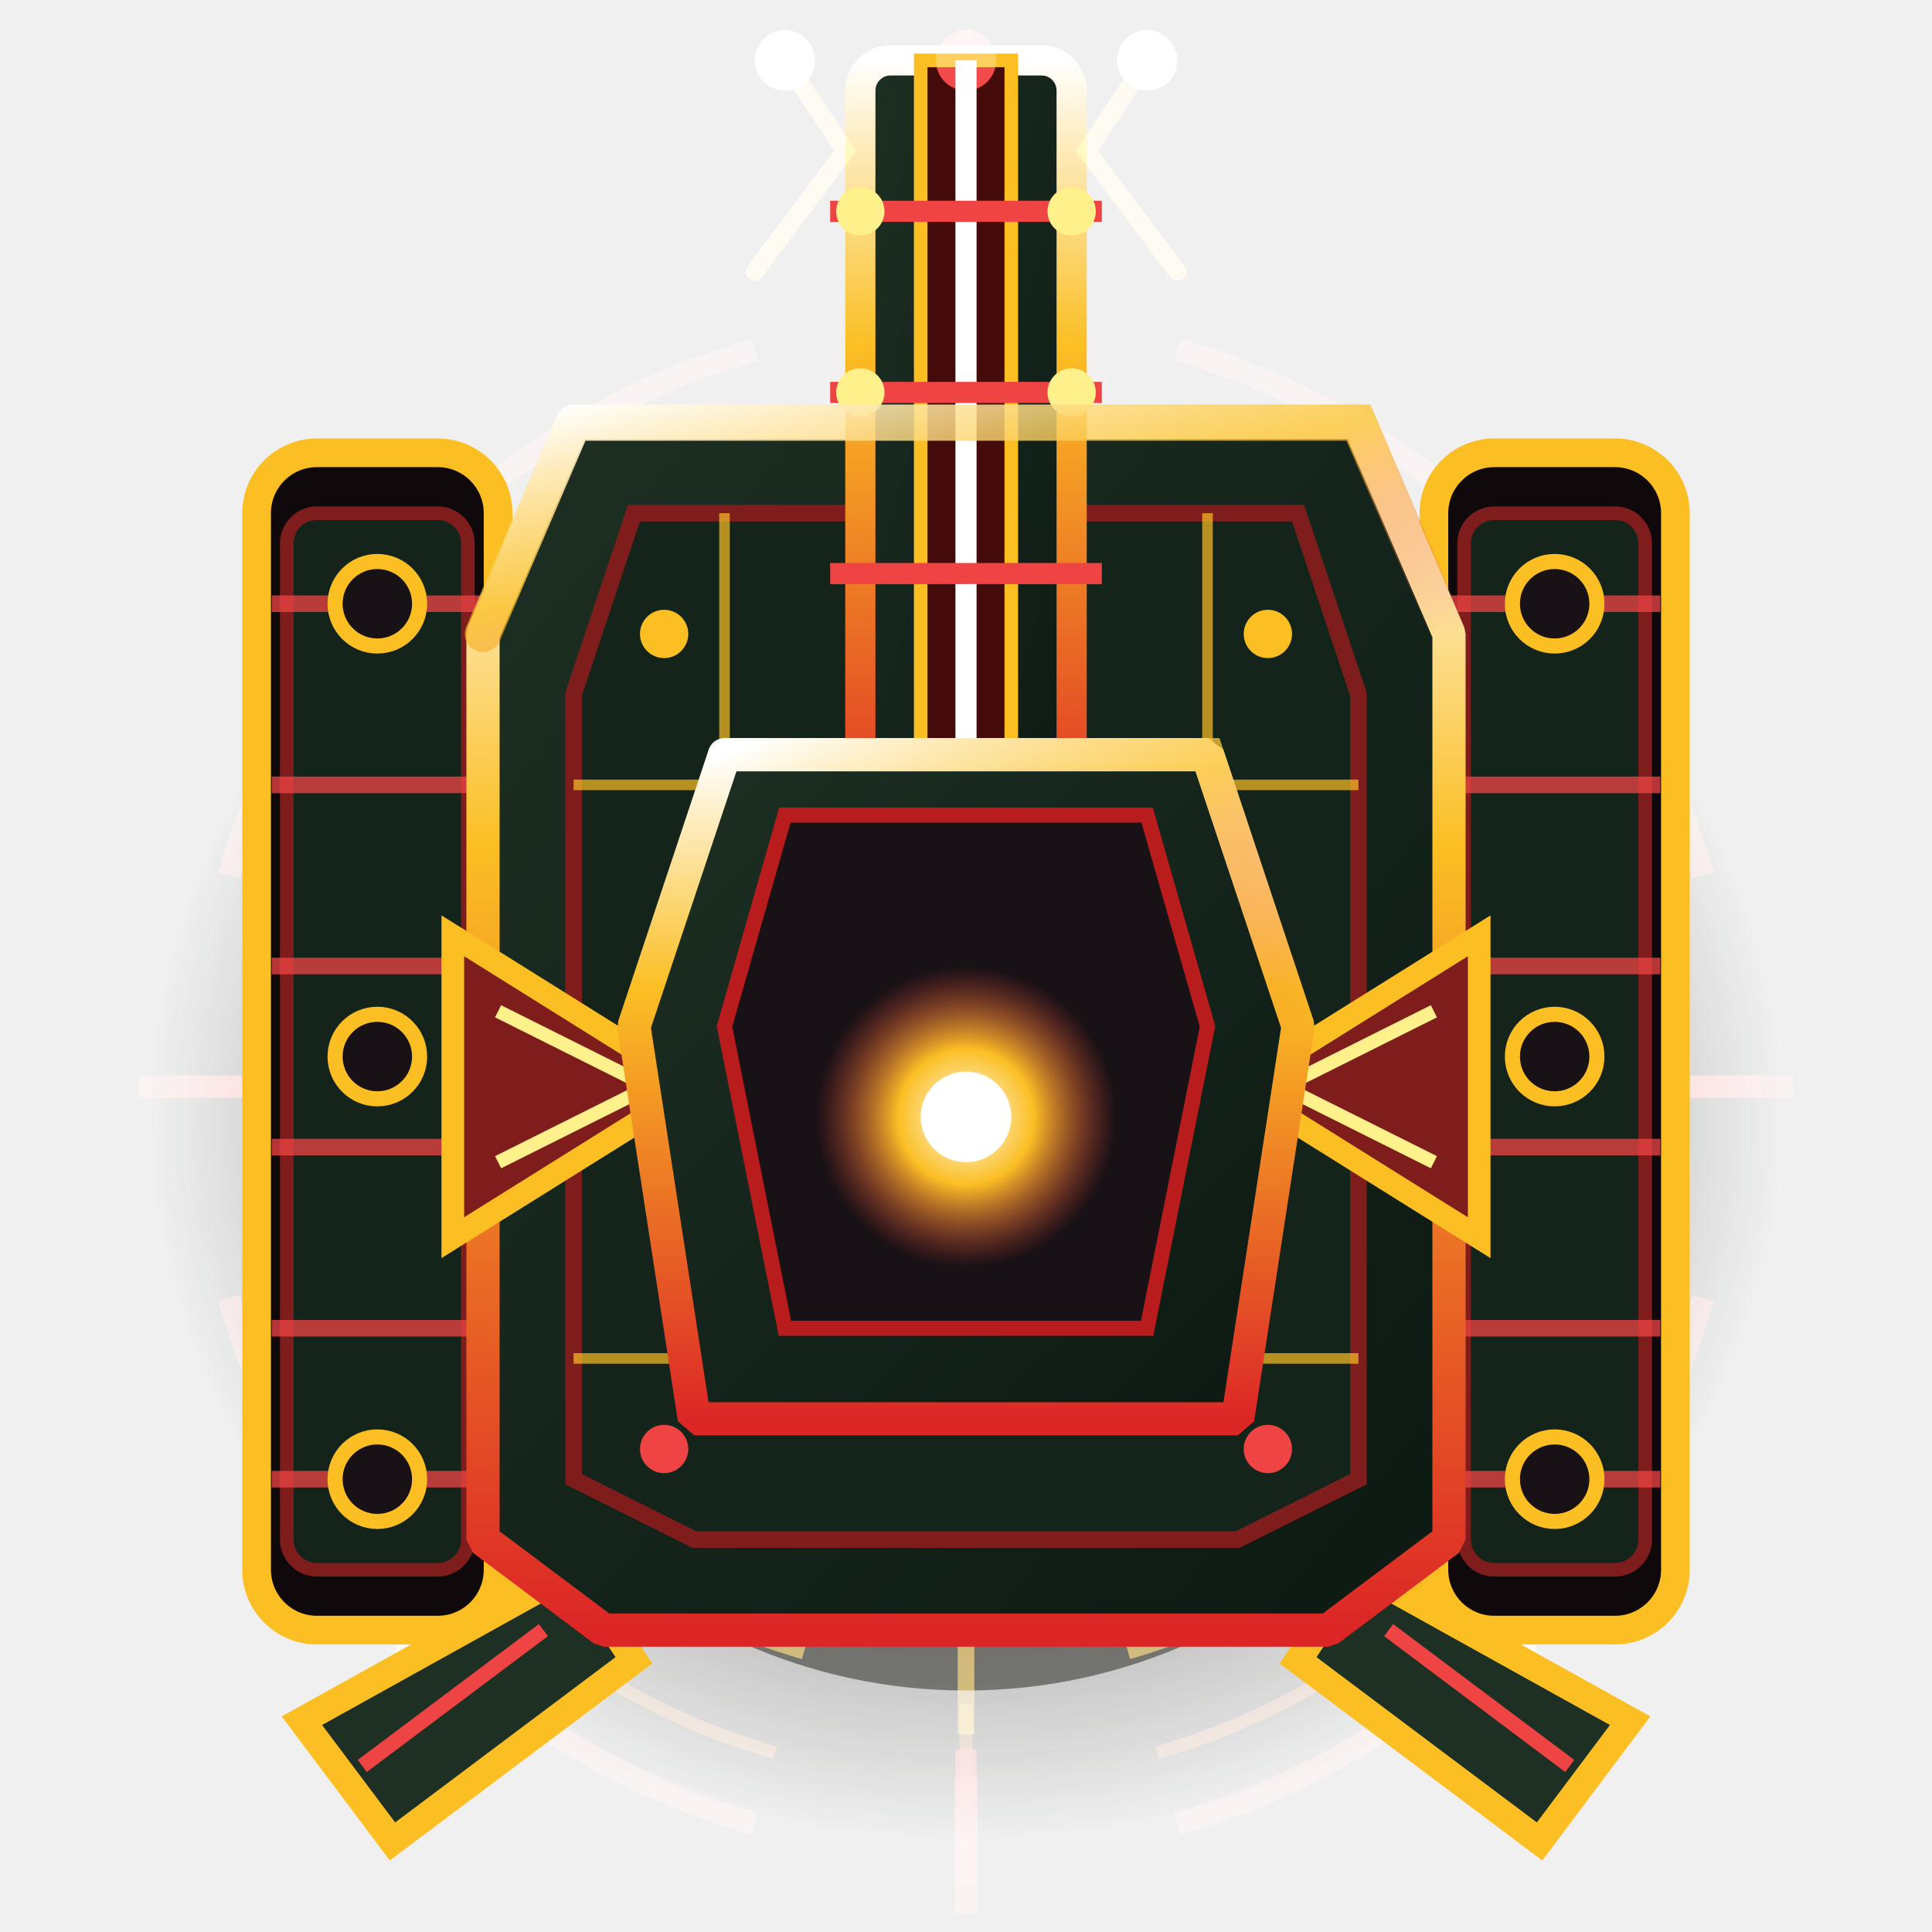
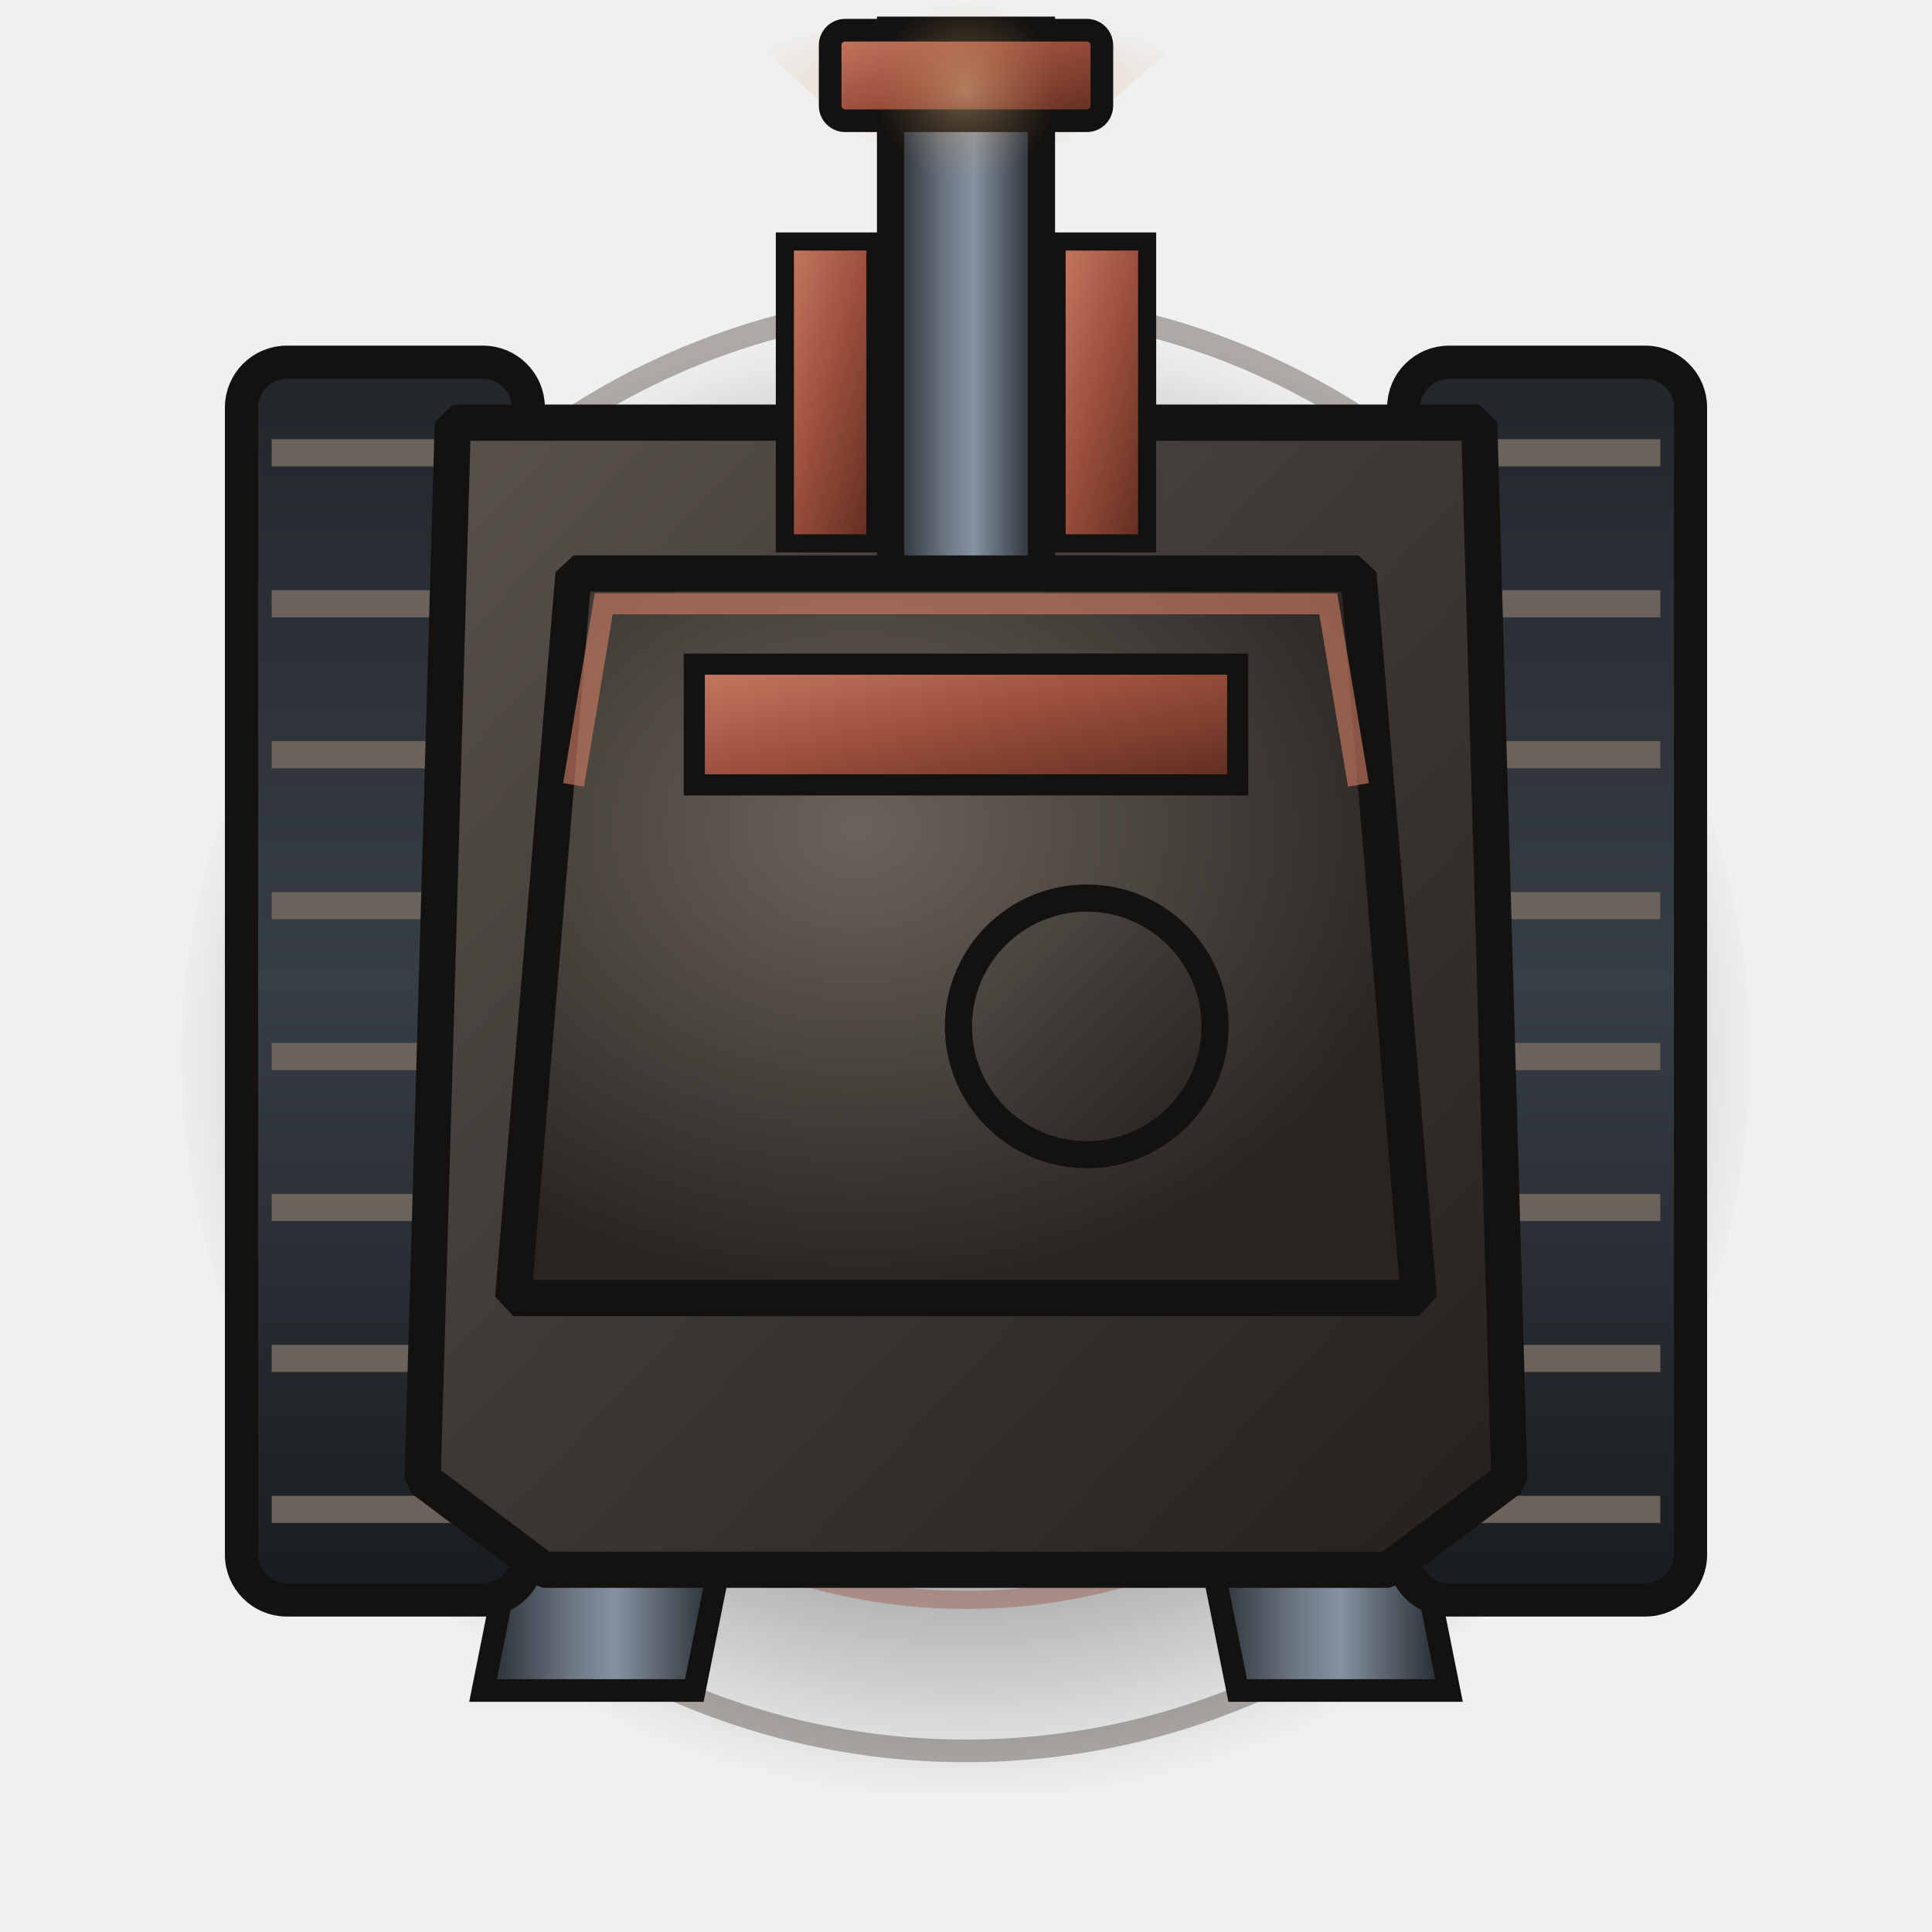
- <svg xmlns="http://www.w3.org/2000/svg" viewBox="0 0 128 128" fill="none" data-rig-id="enemy-shooter-rig" data-root-anchor="64,72" data-has-aura="true">
+ <svg xmlns="http://www.w3.org/2000/svg" viewBox="0 0 128 128" width="128" height="128">
  <defs>
-     <radialGradient id="sh-shadow-grad" cx="50%" cy="50%" r="50%">
-       <stop offset="0%" stop-color="#0b1610" stop-opacity="0.72" />
-       <stop offset="62%" stop-color="#0d1912" stop-opacity="0.32" />
-       <stop offset="100%" stop-color="#0d1912" stop-opacity="0" />
+     <radialGradient id="tb-shadow" cx="50%" cy="50%" r="50%">
+       <stop offset="0%" stop-color="#0b0d10" stop-opacity="0.72" />
+       <stop offset="68%" stop-color="#111419" stop-opacity="0.32" />
+       <stop offset="100%" stop-color="#111419" stop-opacity="0" />
    </radialGradient>
-     <radialGradient id="sh-aura-field" cx="50%" cy="50%" r="50%">
-       <stop offset="0%" stop-color="#fbbf24" stop-opacity="0.28" />
-       <stop offset="55%" stop-color="#ef4444" stop-opacity="0.14" />
-       <stop offset="100%" stop-color="#0d1912" stop-opacity="0" />
+     <linearGradient id="blued-hull" x1="0" y1="0" x2="1" y2="1">
+       <stop offset="0%" stop-color="#5c6878" />
+       <stop offset="45%" stop-color="#3f4854" />
+       <stop offset="100%" stop-color="#252b33" />
+     </linearGradient>
+     <radialGradient id="blued-turret" cx="38%" cy="35%" r="65%">
+       <stop offset="0%" stop-color="#6e7c8f" />
+       <stop offset="55%" stop-color="#444e5c" />
+       <stop offset="100%" stop-color="#262c35" />
    </radialGradient>
-     <linearGradient id="sh-hull-obsidian" x1="0%" y1="0%" x2="100%" y2="100%">
-       <stop offset="0%" stop-color="#1e2f23" />
-       <stop offset="52%" stop-color="#14241b" />
-       <stop offset="100%" stop-color="#0d1912" />
+     <linearGradient id="tungsten-plate" x1="0" y1="0" x2="1" y2="1">
+       <stop offset="0%" stop-color="#738294" />
+       <stop offset="50%" stop-color="#4e5968" />
+       <stop offset="100%" stop-color="#2c333d" />
    </linearGradient>
-     <linearGradient id="sh-rail-edge" x1="0%" y1="0%" x2="0%" y2="100%">
-       <stop offset="0%" stop-color="#ffffff" />
-       <stop offset="35%" stop-color="#fbbf24" />
-       <stop offset="100%" stop-color="#dc2626" />
+     <linearGradient id="enemy-cast-hull" x1="0" y1="0" x2="1" y2="1">
+       <stop offset="0%" stop-color="#59524c" />
+       <stop offset="48%" stop-color="#3d3834" />
+       <stop offset="100%" stop-color="#24201e" />
    </linearGradient>
-     <linearGradient id="sh-rim-glow" x1="0%" y1="0%" x2="100%" y2="100%">
-       <stop offset="0%" stop-color="#ffffff" stop-opacity="0.95" />
-       <stop offset="45%" stop-color="#fbbf24" stop-opacity="0.75" />
-       <stop offset="100%" stop-color="#ef4444" stop-opacity="0" />
+     <radialGradient id="enemy-cast-turret" cx="38%" cy="35%" r="65%">
+       <stop offset="0%" stop-color="#6b625b" />
+       <stop offset="55%" stop-color="#47413c" />
+       <stop offset="100%" stop-color="#292421" />
+     </radialGradient>
+     <linearGradient id="steel-barrel" x1="0" y1="0" x2="1" y2="0">
+       <stop offset="0%" stop-color="#23282e" />
+       <stop offset="35%" stop-color="#697480" />
+       <stop offset="55%" stop-color="#8592a1" />
+       <stop offset="100%" stop-color="#1e2228" />
    </linearGradient>
-     <radialGradient id="sh-core-glow" cx="50%" cy="50%" r="50%">
-       <stop offset="0%" stop-color="#ffffff" />
-       <stop offset="45%" stop-color="#fbbf24" />
-       <stop offset="100%" stop-color="#ef4444" stop-opacity="0" />
+     <linearGradient id="steel-tread" x1="0" y1="0" x2="0" y2="1">
+       <stop offset="0%" stop-color="#22262b" />
+       <stop offset="50%" stop-color="#383e46" />
+       <stop offset="100%" stop-color="#181b1f" />
+     </linearGradient>
+     <linearGradient id="brass-trim" x1="0" y1="0" x2="1" y2="1">
+       <stop offset="0%" stop-color="#d8b584" />
+       <stop offset="50%" stop-color="#b0804c" />
+       <stop offset="100%" stop-color="#634524" />
+     </linearGradient>
+     <linearGradient id="primer-trim" x1="0" y1="0" x2="1" y2="1">
+       <stop offset="0%" stop-color="#c97a63" />
+       <stop offset="50%" stop-color="#994e3b" />
+       <stop offset="100%" stop-color="#5c2b1f" />
+     </linearGradient>
+     <radialGradient id="warm-muzzle" cx="50%" cy="50%" r="50%">
+       <stop offset="0%" stop-color="#e3c598" stop-opacity="0.42" />
+       <stop offset="100%" stop-color="#c48f5a" stop-opacity="0" />
    </radialGradient>
  </defs>
-   <g id="part-shadow-cast" data-pivot="64,74" data-parent="root" data-z-index="1" data-blend="multiply" style="mix-blend-mode: multiply">
-     <ellipse cx="64" cy="74" rx="54" ry="48" fill="url(#sh-shadow-grad)" />
-     <ellipse cx="64" cy="72" rx="38" ry="40" fill="#0b1610" fill-opacity="0.48" />
+   <g id="part-shadow-cast" data-pivot="64,70" data-blend="multiply">
+     <ellipse cx="64" cy="70" rx="52" ry="50" fill="url(#tb-shadow)" />
  </g>
-   <g id="part-aura-ring-outer" data-pivot="64,72" data-parent="root" data-z-index="4" data-blend="screen" data-motion="spin-cw" style="mix-blend-mode: screen">
-     <circle cx="64" cy="72" r="54" fill="url(#sh-aura-field)" />
-     <path fill="none" stroke="#ef4444" stroke-width="1.5" stroke-opacity="0.72" d="M112.83,86 A50.8,50.8 0 0,1 78,120.83 M50,120.83 A50.8,50.8 0 0,1 15.17,86 M15.17,58 A50.8,50.8 0 0,1 50,23.17 M78,23.17 A50.8,50.8 0 0,1 112.83,58 M64,17.2 L64,26.2 M64,117.8 L64,126.8 M9.2,72 L18.2,72 M109.8,72 L118.8,72" stroke-linejoin="bevel" />
-     <path fill="none" stroke="#f97316" stroke-width="0.85" stroke-opacity="0.58" d="M108.12,84.65 A45.9,45.9 0 0,1 76.65,116.12 M51.35,116.12 A45.9,45.9 0 0,1 19.88,84.65 M19.88,59.35 A45.9,45.9 0 0,1 51.35,27.88 M76.65,27.88 A45.9,45.9 0 0,1 108.12,59.35 M64,22.1 L64,31.1 M64,112.9 L64,121.9 M14.1,72 L23.1,72 M104.9,72 L113.9,72" stroke-linejoin="bevel" />
-     <line x1="107.9" y1="72" x2="116.8" y2="72" stroke="#ef4444" stroke-width="1.4" stroke-opacity="0.8" />
-     <line x1="95" y1="103" x2="101.3" y2="109.3" stroke="#fbbf24" stroke-width="1.4" stroke-opacity="0.8" />
-     <line x1="64" y1="115.9" x2="64" y2="124.8" stroke="#ef4444" stroke-width="1.4" stroke-opacity="0.8" />
-     <line x1="33" y1="103" x2="26.7" y2="109.3" stroke="#fbbf24" stroke-width="1.4" stroke-opacity="0.8" />
-     <line x1="20.1" y1="72" x2="11.2" y2="72" stroke="#ef4444" stroke-width="1.4" stroke-opacity="0.8" />
-     <line x1="33" y1="41" x2="26.7" y2="34.7" stroke="#fbbf24" stroke-width="1.4" stroke-opacity="0.8" />
-     <line x1="64" y1="28.1" x2="64" y2="19.2" stroke="#ef4444" stroke-width="1.4" stroke-opacity="0.8" />
-     <line x1="95" y1="41" x2="101.3" y2="34.7" stroke="#fbbf24" stroke-width="1.4" stroke-opacity="0.8" />
-     <rect x="97.7" y="105.7" width="4.4" height="4.4" fill="#fbbf24" stroke="#0b1610" stroke-width="0.7" />
-     <rect x="25.9" y="105.7" width="4.4" height="4.4" fill="#fbbf24" stroke="#0b1610" stroke-width="0.7" />
-     <rect x="25.9" y="33.9" width="4.4" height="4.4" fill="#fbbf24" stroke="#0b1610" stroke-width="0.7" />
-     <rect x="97.7" y="33.9" width="4.4" height="4.4" fill="#fbbf24" stroke="#0b1610" stroke-width="0.7" />
+   <g id="part-aura-ring-outer" data-pivot="64,68" data-blend="normal">
+     <circle cx="64" cy="68" r="48" fill="none" stroke="#59524c" stroke-width="1.5" opacity="0.45" />
  </g>
-   <g id="part-aura-ring-inner" data-pivot="64,72" data-parent="root" data-z-index="5" data-blend="screen" data-motion="spin-ccw" style="mix-blend-mode: screen">
-     <path fill="none" stroke="#fbbf24" stroke-width="1.1" stroke-opacity="0.68" d="M101.39,82.72 A38.9,38.9 0 0,1 74.72,109.39 M53.28,109.39 A38.9,38.9 0 0,1 26.61,82.72 M26.61,61.28 A38.9,38.9 0 0,1 53.28,34.61 M74.72,34.61 A38.9,38.9 0 0,1 101.39,61.28 M64,29.1 L64,38.1 M64,105.9 L64,114.9 M21.1,72 L30.1,72 M97.9,72 L106.9,72" stroke-linejoin="bevel" />
-     <circle cx="102.9" cy="72" r="2.0" fill="#ef4444" stroke="#0b1610" stroke-width="0.65" />
-     <circle cx="83.4" cy="105.7" r="2.0" fill="#ef4444" stroke="#0b1610" stroke-width="0.65" />
-     <circle cx="44.6" cy="105.7" r="2.0" fill="#ef4444" stroke="#0b1610" stroke-width="0.65" />
-     <circle cx="25.1" cy="72" r="2.0" fill="#ef4444" stroke="#0b1610" stroke-width="0.65" />
-     <circle cx="44.5" cy="38.3" r="2.0" fill="#ef4444" stroke="#0b1610" stroke-width="0.65" />
-     <circle cx="83.4" cy="38.3" r="2.0" fill="#ef4444" stroke="#0b1610" stroke-width="0.65" />
+   <g id="part-aura-ring-inner" data-pivot="64,68" data-blend="normal">
+     <circle cx="64" cy="68" r="38" fill="none" stroke="#994e3b" stroke-width="1.2" opacity="0.4" />
  </g>
-   <g id="part-light-cone-main" data-pivot="64,56" data-parent="part-turret-body" data-z-index="8" data-blend="screen" style="mix-blend-mode: screen">
-     <polygon points="64,56 46,2 82,2" fill="url(#sh-aura-field)" opacity="0.75" />
-     <line x1="64" y1="54" x2="64" y2="2" stroke="#ef4444" stroke-width="1.0" />
-     <circle cx="64" cy="14" r="3" stroke="#fbbf24" stroke-width="0.8" />
-     <circle cx="64" cy="28" r="4.5" stroke="#fbbf24" stroke-width="0.8" />
+   <g id="part-light-cone-main" data-pivot="64,46" data-blend="screen">
+     <polygon points="58,10 48,1 80,1 70,10" fill="url(#warm-muzzle)" />
  </g>
-   <g id="part-spade-L" data-pivot="38,104" data-parent="part-hull-chassis" data-z-index="12" data-blend="normal" data-motion="rotate-sym-left">
-     <circle cx="38" cy="104" r="4.5" fill="#181115" stroke="#fbbf24" stroke-width="1.4" />
-     <polygon points="38,104 20,114 26,122 42,110" fill="#1e2f23" stroke="#fbbf24" stroke-width="1.8" />
-     <line x1="24" y1="117" x2="36" y2="108" stroke="#ef4444" stroke-width="1.0" />
-     <circle cx="38" cy="104" r="1.8" fill="#ffffff" />
+   <g id="part-spade-L" data-pivot="40,106" data-blend="normal">
+     <polygon points="34,102 48,102 46,112 32,112" fill="url(#steel-barrel)" stroke="#141210" stroke-width="1.5" />
  </g>
-   <g id="part-spade-R" data-pivot="90,104" data-parent="part-hull-chassis" data-z-index="12" data-blend="normal" data-motion="rotate-sym-right">
-     <circle cx="90" cy="104" r="4.5" fill="#181115" stroke="#fbbf24" stroke-width="1.4" />
-     <polygon points="90,104 108,114 102,122 86,110" fill="#1e2f23" stroke="#fbbf24" stroke-width="1.8" />
-     <line x1="104" y1="117" x2="92" y2="108" stroke="#ef4444" stroke-width="1.0" />
-     <circle cx="90" cy="104" r="1.8" fill="#ffffff" />
+   <g id="part-spade-R" data-pivot="88,106" data-blend="normal">
+     <polygon points="80,102 94,102 96,112 82,112" fill="url(#steel-barrel)" stroke="#141210" stroke-width="1.5" />
  </g>
-   <g id="part-track-left" data-pivot="26,70" data-parent="part-hull-chassis" data-z-index="15" data-blend="normal" data-motion="scroll-uv-left">
-     <rect x="17" y="30" width="16" height="78" rx="4" fill="#0f090c" stroke="#fbbf24" stroke-width="1.9" />
-     <rect x="19" y="34" width="12" height="70" rx="2" fill="#14241b" stroke="#7f1d1d" stroke-width="0.9" />
-     <path d="M18 40 H32 M18 52 H32 M18 64 H32 M18 76 H32 M18 88 H32 M18 98 H32" stroke="#ef4444" stroke-width="1.1" stroke-opacity="0.75" />
-     <circle cx="25" cy="40" r="2.8" fill="#181115" stroke="#fbbf24" stroke-width="1.0" />
-     <circle cx="25" cy="70" r="2.8" fill="#181115" stroke="#fbbf24" stroke-width="1.0" />
-     <circle cx="25" cy="98" r="2.8" fill="#181115" stroke="#fbbf24" stroke-width="1.0" />
+   <g id="part-track-left" data-pivot="26,68" data-blend="normal">
+     <rect x="16" y="24" width="19" height="82" rx="3" fill="url(#steel-tread)" stroke="#141210" stroke-width="2.2" />
+     <path d="M18,30 H33 M18,40 H33 M18,50 H33 M18,60 H33 M18,70 H33 M18,80 H33 M18,90 H33 M18,100 H33" stroke="#6b625b" stroke-width="1.8" />
  </g>
-   <g id="part-track-right" data-pivot="102,70" data-parent="part-hull-chassis" data-z-index="15" data-blend="normal" data-motion="scroll-uv-right">
-     <rect x="95" y="30" width="16" height="78" rx="4" fill="#0f090c" stroke="#fbbf24" stroke-width="1.9" />
-     <rect x="97" y="34" width="12" height="70" rx="2" fill="#14241b" stroke="#7f1d1d" stroke-width="0.9" />
-     <path d="M96 40 H110 M96 52 H110 M96 64 H110 M96 76 H110 M96 88 H110 M96 98 H110" stroke="#ef4444" stroke-width="1.1" stroke-opacity="0.75" />
-     <circle cx="103" cy="40" r="2.8" fill="#181115" stroke="#fbbf24" stroke-width="1.0" />
-     <circle cx="103" cy="70" r="2.8" fill="#181115" stroke="#fbbf24" stroke-width="1.0" />
-     <circle cx="103" cy="98" r="2.8" fill="#181115" stroke="#fbbf24" stroke-width="1.0" />
+   <g id="part-track-right" data-pivot="102,68" data-blend="normal">
+     <rect x="93" y="24" width="19" height="82" rx="3" fill="url(#steel-tread)" stroke="#141210" stroke-width="2.2" />
+     <path d="M95,30 H110 M95,40 H110 M95,50 H110 M95,60 H110 M95,70 H110 M95,80 H110 M95,90 H110 M95,100 H110" stroke="#6b625b" stroke-width="1.8" />
  </g>
-   <g id="part-hull-chassis" data-pivot="64,72" data-parent="root" data-z-index="25" data-blend="normal">
-     <polygon points="38,28 90,28 96,42 96,102 88,108 40,108 32,102 32,42" fill="url(#sh-hull-obsidian)" stroke="url(#sh-rail-edge)" stroke-width="2.2" stroke-linejoin="bevel" />
-     <polygon points="42,34 86,34 90,46 90,98 82,102 46,102 38,98 38,46" fill="#14241b" stroke="#7f1d1d" stroke-width="1.1" />
-     <path d="M38 52 H90 M38 90 H90 M48 34 V52 M80 34 V52" stroke="#fbbf24" stroke-width="0.7" stroke-opacity="0.7" />
-     <circle cx="44" cy="42" r="1.6" fill="#fbbf24" />
-     <circle cx="84" cy="42" r="1.6" fill="#fbbf24" />
-     <circle cx="44" cy="96" r="1.6" fill="#ef4444" />
-     <circle cx="84" cy="96" r="1.6" fill="#ef4444" />
-     <circle cx="52" cy="62" r="1.5" fill="#fbbf24" stroke="#06100a" stroke-width="0.6" />
-     <circle cx="76" cy="62" r="1.5" fill="#fbbf24" stroke="#06100a" stroke-width="0.6" />
-     <circle cx="52" cy="82" r="1.5" fill="#fbbf24" stroke="#06100a" stroke-width="0.6" />
-     <circle cx="76" cy="82" r="1.5" fill="#fbbf24" stroke="#06100a" stroke-width="0.6" />
+   <g id="part-hull-chassis" data-pivot="64,68" data-blend="normal">
+     <polygon points="30,28 98,28 100,98 92,104 36,104 28,98" fill="url(#enemy-cast-hull)" stroke="#141210" stroke-width="2.4" stroke-linejoin="bevel" />
  </g>
-   <g id="part-barrel-railgun" data-pivot="64,58" data-parent="part-turret-body" data-z-index="35" data-blend="normal" data-motion="recoil-y-long">
-     <circle cx="64" cy="58" r="8" fill="#181115" stroke="#fbbf24" stroke-width="1.6" />
-     <rect x="57" y="4" width="14" height="54" rx="2" fill="url(#sh-hull-obsidian)" stroke="url(#sh-rail-edge)" stroke-width="2.0" />
-     <rect x="61" y="4" width="6" height="50" fill="#450a0a" stroke="#fbbf24" stroke-width="0.9" />
-     <line x1="64" y1="4" x2="64" y2="54" stroke="#ffffff" stroke-width="1.4" />
-     <path d="M55 14 H73 M55 26 H73 M55 38 H73" stroke="#ef4444" stroke-width="1.4" />
-     <circle cx="57" cy="14" r="1.6" fill="#fef08a" />
-     <circle cx="71" cy="14" r="1.6" fill="#fef08a" />
-     <circle cx="57" cy="26" r="1.6" fill="#fef08a" />
-     <circle cx="71" cy="26" r="1.6" fill="#fef08a" />
+   <g id="part-barrel-railgun" data-pivot="64,48" data-blend="normal">
+     <rect x="59" y="2" width="10" height="48" fill="url(#steel-barrel)" stroke="#141210" stroke-width="1.8" />
+     <rect x="55" y="2" width="18" height="6" rx="1" fill="url(#primer-trim)" stroke="#141210" stroke-width="1.5" />
  </g>
-   <g id="part-cooling-fin-L" data-pivot="46,72" data-parent="part-turret-body" data-z-index="38" data-blend="normal" data-motion="rotate-sym-left">
-     <circle cx="46" cy="72" r="3.5" fill="#181115" stroke="#fbbf24" stroke-width="1.2" />
-     <polygon points="46,72 30,62 30,82" fill="#7f1d1d" stroke="#fbbf24" stroke-width="1.5" />
-     <line x1="33" y1="67" x2="43" y2="72" stroke="#fef08a" stroke-width="0.9" />
-     <line x1="33" y1="77" x2="43" y2="72" stroke="#fef08a" stroke-width="0.9" />
+   <g id="part-cooling-fin-L" data-pivot="54,28" data-blend="normal">
+     <rect x="52" y="16" width="6" height="20" fill="url(#primer-trim)" stroke="#141210" stroke-width="1.2" />
  </g>
-   <g id="part-cooling-fin-R" data-pivot="82,72" data-parent="part-turret-body" data-z-index="38" data-blend="normal" data-motion="rotate-sym-right">
-     <circle cx="82" cy="72" r="3.5" fill="#181115" stroke="#fbbf24" stroke-width="1.2" />
-     <polygon points="82,72 98,62 98,82" fill="#7f1d1d" stroke="#fbbf24" stroke-width="1.5" />
-     <line x1="95" y1="67" x2="85" y2="72" stroke="#fef08a" stroke-width="0.9" />
-     <line x1="95" y1="77" x2="85" y2="72" stroke="#fef08a" stroke-width="0.9" />
+   <g id="part-cooling-fin-R" data-pivot="74,28" data-blend="normal">
+     <rect x="70" y="16" width="6" height="20" fill="url(#primer-trim)" stroke="#141210" stroke-width="1.2" />
  </g>
-   <g id="part-turret-body" data-pivot="64,74" data-parent="part-hull-chassis" data-z-index="40" data-blend="normal" data-motion="aim-rotate-360">
-     <polygon points="48,50 80,50 86,68 82,94 46,94 42,68" fill="url(#sh-hull-obsidian)" stroke="url(#sh-rail-edge)" stroke-width="2.2" stroke-linejoin="bevel" />
-     <polygon points="52,54 76,54 80,68 76,88 52,88 48,68" fill="#181115" stroke="#b91c1c" stroke-width="1.0" />
-     <circle cx="64" cy="74" r="10" fill="url(#sh-core-glow)" />
-     <circle cx="64" cy="74" r="3" fill="#ffffff" />
+   <g id="part-turret-body" data-pivot="64,68" data-blend="normal">
+     <polygon points="38,38 90,38 94,86 34,86" fill="url(#enemy-cast-turret)" stroke="#141210" stroke-width="2.4" stroke-linejoin="bevel" />
+     <rect x="46" y="44" width="36" height="8" fill="url(#primer-trim)" stroke="#141210" stroke-width="1.4" />
+     <circle cx="72" cy="68" r="8.5" fill="url(#enemy-cast-hull)" stroke="#141210" stroke-width="1.8" />
  </g>
-   <g id="part-light-rim-body" data-pivot="64,72" data-parent="part-hull-chassis" data-z-index="45" data-blend="plus-lighter" style="mix-blend-mode: plus-lighter">
-     <path d="M38 28 H90 L96 42 M32 42 L38 28" stroke="url(#sh-rim-glow)" stroke-width="2.4" stroke-linecap="round" />
-     <path d="M48 50 H80 L86 68" stroke="url(#sh-rim-glow)" stroke-width="2.2" stroke-linecap="round" />
+   <g id="part-light-rim-body" data-pivot="64,68" data-blend="plus-lighter">
+     <polyline points="38,52 40,40 88,40 90,52" fill="none" stroke="#c97a63" stroke-width="1.4" opacity="0.65" />
  </g>
-   <g id="part-aura-corona-top" data-pivot="64,72" data-parent="root" data-z-index="65" data-blend="screen" data-motion="pulse-breathe" style="mix-blend-mode: screen">
-     <path d="M50 18 L56 10 L52 4 M78 18 L72 10 L76 4" stroke="#fbbf24" stroke-width="1.2" stroke-linecap="round" />
-     <circle cx="52" cy="4" r="2.0" fill="#ffffff" />
-     <circle cx="76" cy="4" r="2.0" fill="#ffffff" />
-     <circle cx="64" cy="4" r="2" fill="#ef4444" />
+   <g id="part-aura-corona-top" data-pivot="64,68" data-blend="screen">
+     <circle cx="64" cy="6" r="6" fill="url(#warm-muzzle)" />
  </g>
</svg>
